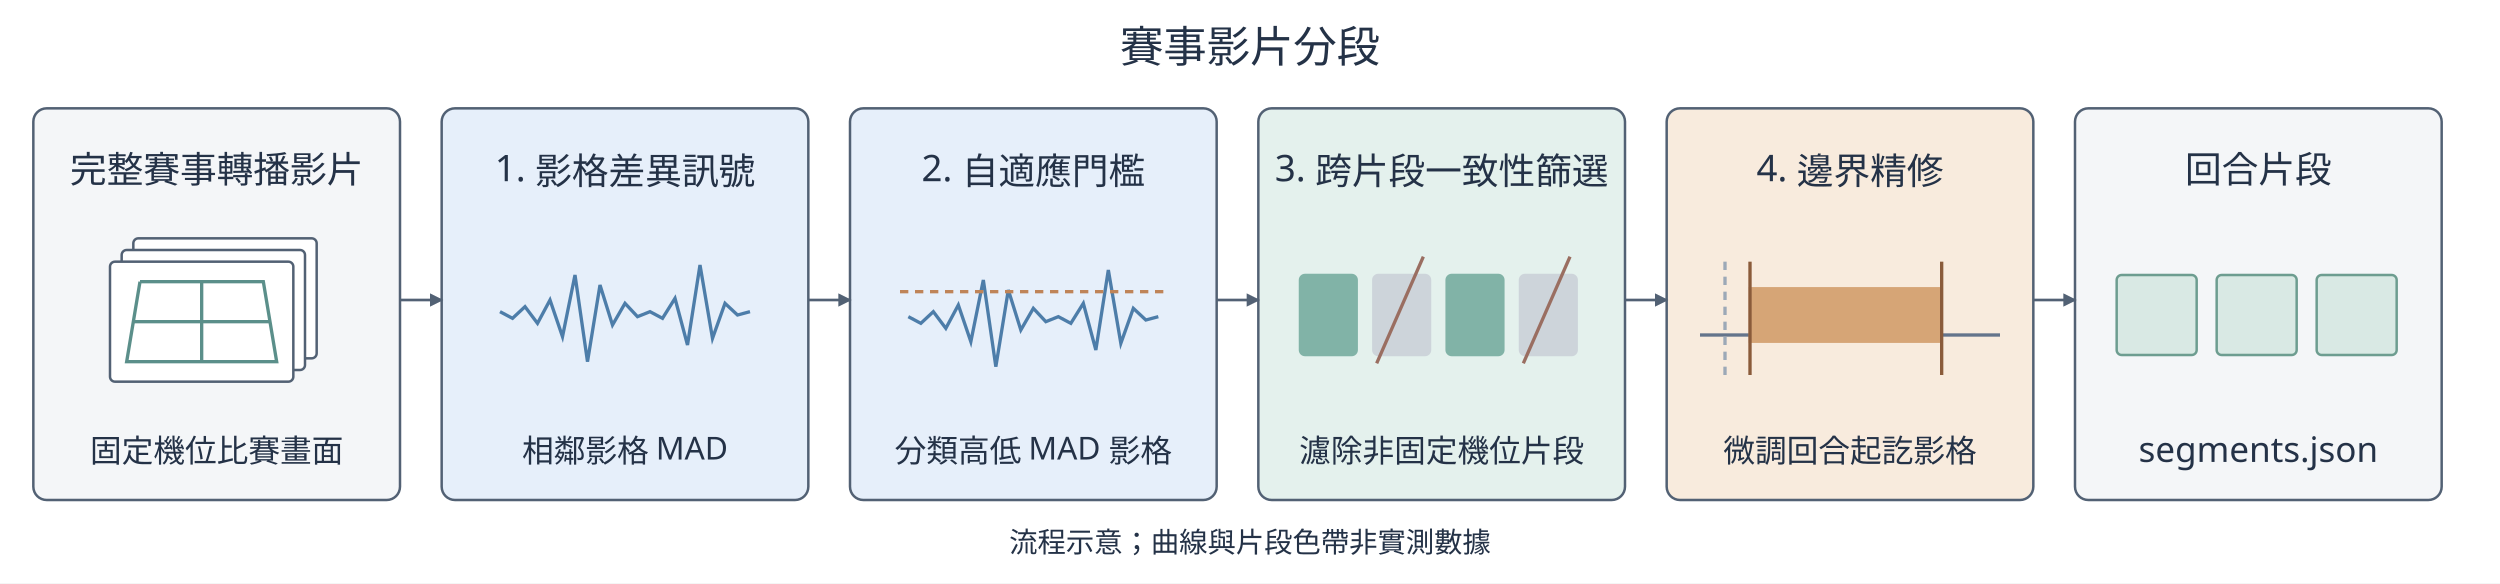
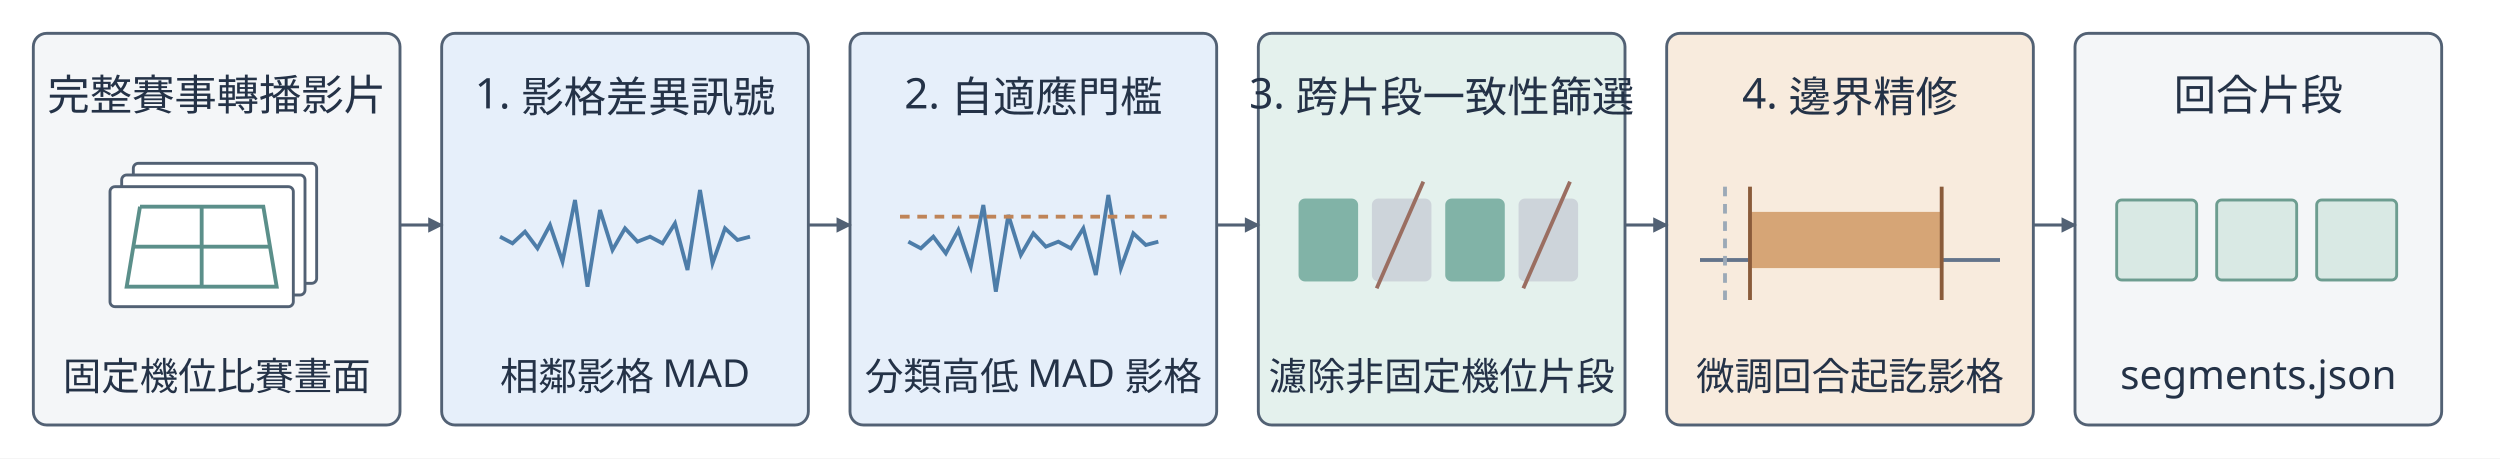
- <svg xmlns="http://www.w3.org/2000/svg" width="1500" height="350" viewBox="0 0 1500 350">
+ <svg xmlns="http://www.w3.org/2000/svg" width="1300" height="238.33" viewBox="0 0 1300 238.33">
  <defs>
    <marker id="arrow" markerWidth="8" markerHeight="8" refX="7" refY="4" orient="auto" markerUnits="userSpaceOnUse">
      <path d="M0 0 L8 4 L0 8 Z" fill="#526174" />
    </marker>
  </defs>
  <rect width="100%" height="100%" fill="white" />
-   <text x="750.0" y="26.0" text-anchor="middle" dominant-baseline="central" font-family="Arial Unicode MS" font-size="26" fill="#243247">賽事影片分段</text>
-   <rect x="20" y="65" width="220" height="235" rx="8" fill="#F4F6F8" stroke="#526174" stroke-width="1.5" />
-   <text x="130.0" y="100.0" text-anchor="middle" dominant-baseline="central" font-family="Arial Unicode MS" font-size="22" fill="#243247">完整賽事轉播影片</text>
-   <rect x="265" y="65" width="220" height="235" rx="8" fill="#E6EFFA" stroke="#526174" stroke-width="1.5" />
-   <text x="375.0" y="100.0" text-anchor="middle" dominant-baseline="central" font-family="Arial Unicode MS" font-size="22" fill="#243247">1. 影格差異訊號</text>
-   <rect x="510" y="65" width="220" height="235" rx="8" fill="#E6EFFA" stroke="#526174" stroke-width="1.5" />
-   <text x="620.0" y="100.0" text-anchor="middle" dominant-baseline="central" font-family="Arial Unicode MS" font-size="22" fill="#243247">2. 自適應門檻</text>
-   <rect x="755" y="65" width="220" height="235" rx="8" fill="#E4F1ED" stroke="#526174" stroke-width="1.5" />
-   <text x="865.0" y="100.0" text-anchor="middle" dominant-baseline="central" font-family="Arial Unicode MS" font-size="22" fill="#243247">3. 跨片段一致性篩選</text>
-   <rect x="1000" y="65" width="220" height="235" rx="8" fill="#F8EBDD" stroke="#526174" stroke-width="1.5" />
-   <text x="1110.0" y="100.0" text-anchor="middle" dominant-baseline="central" font-family="Arial Unicode MS" font-size="22" fill="#243247">4. 邊界精修</text>
-   <rect x="1245" y="65" width="220" height="235" rx="8" fill="#F4F6F8" stroke="#526174" stroke-width="1.5" />
-   <text x="1355.0" y="100.0" text-anchor="middle" dominant-baseline="central" font-family="Arial Unicode MS" font-size="22" fill="#243247">回合片段</text>
-   <rect x="80" y="143" width="110" height="72" rx="3" fill="#FFFFFF" stroke="#526174" stroke-width="1.5" />
-   <rect x="73" y="150" width="110" height="72" rx="3" fill="#FFFFFF" stroke="#526174" stroke-width="1.5" />
-   <rect x="66" y="157" width="110" height="72" rx="3" fill="#FFFFFF" stroke="#526174" stroke-width="1.5" />
-   <polyline points="84,169 158,169 166,217 76,217 84,169" fill="none" stroke="#5B8F8A" stroke-width="2" />
-   <polyline points="80,193.0 162,193.0" fill="none" stroke="#5B8F8A" stroke-width="2" />
-   <polyline points="121.0,169 121.0,217" fill="none" stroke="#5B8F8A" stroke-width="2" />
-   <text x="130.0" y="269.0" text-anchor="middle" dominant-baseline="central" font-family="Arial Unicode MS" font-size="19" fill="#243247">固定機位比賽畫面</text>
-   <polyline points="300.0,187 307.5,191 315.0,184 322.5,194 330.0,180 337.5,202 345.0,165 352.5,217 360.0,171 367.5,195 375.0,182 382.5,190 390.0,187 397.5,191 405.0,179 412.5,207 420.0,159 427.5,203 435.0,182 442.5,189 450.0,187" fill="none" stroke="#4D7DA9" stroke-width="2" />
-   <text x="375.0" y="269.0" text-anchor="middle" dominant-baseline="central" font-family="Arial Unicode MS" font-size="19" fill="#243247">相鄰影格 MAD</text>
-   <polyline points="545.0,190 552.5,194 560.0,187 567.5,197 575.0,183 582.5,205 590.0,168 597.5,220 605.0,174 612.5,198 620.0,185 627.5,193 635.0,190 642.5,194 650.0,182 657.5,210 665.0,162 672.5,206 680.0,185 687.5,192 695.0,190" fill="none" stroke="#4D7DA9" stroke-width="2" />
-   <polyline points="540,175 700,175" fill="none" stroke="#BF8458" stroke-width="2" stroke-dasharray="5 4" />
-   <text x="620.0" y="269.0" text-anchor="middle" dominant-baseline="central" font-family="Arial Unicode MS" font-size="19" fill="#243247">分類高低 MAD 影格</text>
-   <rect x="780" y="165" width="34" height="48" rx="3" fill="#81B3A7" stroke="#81B3A7" stroke-width="1.5" />
-   <rect x="824" y="165" width="34" height="48" rx="3" fill="#CDD4DA" stroke="#CDD4DA" stroke-width="1.5" />
-   <polyline points="826,218 854,154" fill="none" stroke="#9A6E61" stroke-width="2" />
-   <rect x="868" y="165" width="34" height="48" rx="3" fill="#81B3A7" stroke="#81B3A7" stroke-width="1.5" />
-   <rect x="912" y="165" width="34" height="48" rx="3" fill="#CDD4DA" stroke="#CDD4DA" stroke-width="1.5" />
-   <polyline points="914,218 942,154" fill="none" stroke="#9A6E61" stroke-width="2" />
-   <text x="865.0" y="269.0" text-anchor="middle" dominant-baseline="central" font-family="Arial Unicode MS" font-size="19" fill="#243247">濾除非固定機位片段</text>
-   <polyline points="1020,201 1200,201" fill="none" stroke="#64748B" stroke-width="2" />
-   <rect x="1050" y="173" width="115" height="32" rx="0" fill="#D6A576" stroke="#D6A576" stroke-width="1.5" />
-   <polyline points="1050,157 1050,225" fill="none" stroke="#8A5B3A" stroke-width="2" />
-   <polyline points="1165,157 1165,225" fill="none" stroke="#8A5B3A" stroke-width="2" />
-   <polyline points="1035,157 1035,225" fill="none" stroke="#9CA9B7" stroke-width="2" stroke-dasharray="5 4" />
-   <text x="1110.0" y="269.0" text-anchor="middle" dominant-baseline="central" font-family="Arial Unicode MS" font-size="19" fill="#243247">微調回合起訖影格</text>
-   <rect x="1270" y="165" width="48" height="48" rx="3" fill="#D9E9E4" stroke="#6D9D90" stroke-width="1.5" />
-   <rect x="1330" y="165" width="48" height="48" rx="3" fill="#D9E9E4" stroke="#6D9D90" stroke-width="1.5" />
-   <rect x="1390" y="165" width="48" height="48" rx="3" fill="#D9E9E4" stroke="#6D9D90" stroke-width="1.5" />
-   <text x="1355.0" y="269.0" text-anchor="middle" dominant-baseline="central" font-family="Arial Unicode MS" font-size="21" fill="#243247">segments.json</text>
-   <text x="750.0" y="324.0" text-anchor="middle" dominant-baseline="central" font-family="Arial Unicode MS" font-size="17" fill="#243247">流程示意；曲線與片段色帶非實測數據</text>
-   <polyline points="240,180 265,180" fill="none" stroke="#526174" stroke-width="1.6" marker-end="url(#arrow)" />
-   <polyline points="485,180 510,180" fill="none" stroke="#526174" stroke-width="1.6" marker-end="url(#arrow)" />
-   <polyline points="730,180 755,180" fill="none" stroke="#526174" stroke-width="1.6" marker-end="url(#arrow)" />
-   <polyline points="975,180 1000,180" fill="none" stroke="#526174" stroke-width="1.6" marker-end="url(#arrow)" />
-   <polyline points="1220,180 1245,180" fill="none" stroke="#526174" stroke-width="1.6" marker-end="url(#arrow)" />
+   <rect x="17.33" y="17.33" width="190.67" height="203.67" rx="6.93" fill="#F4F6F8" stroke="#526174" stroke-width="1.5" />
+   <text x="112.67" y="47.67" text-anchor="middle" dominant-baseline="central" font-family="Arial Unicode MS" font-size="22" fill="#243247">完整賽事轉播影片</text>
+   <rect x="229.67" y="17.33" width="190.67" height="203.67" rx="6.93" fill="#E6EFFA" stroke="#526174" stroke-width="1.5" />
+   <text x="325" y="47.67" text-anchor="middle" dominant-baseline="central" font-family="Arial Unicode MS" font-size="22" fill="#243247">1. 影格差異訊號</text>
+   <rect x="442" y="17.33" width="190.67" height="203.67" rx="6.93" fill="#E6EFFA" stroke="#526174" stroke-width="1.5" />
+   <text x="537.33" y="47.67" text-anchor="middle" dominant-baseline="central" font-family="Arial Unicode MS" font-size="22" fill="#243247">2. 自適應門檻</text>
+   <rect x="654.33" y="17.33" width="190.67" height="203.67" rx="6.93" fill="#E4F1ED" stroke="#526174" stroke-width="1.5" />
+   <text x="749.67" y="47.67" text-anchor="middle" dominant-baseline="central" font-family="Arial Unicode MS" font-size="22" fill="#243247">3. 跨片段一致性篩選</text>
+   <rect x="866.67" y="17.33" width="190.67" height="203.67" rx="6.93" fill="#F8EBDD" stroke="#526174" stroke-width="1.5" />
+   <text x="962" y="47.67" text-anchor="middle" dominant-baseline="central" font-family="Arial Unicode MS" font-size="22" fill="#243247">4. 邊界精修</text>
+   <rect x="1079" y="17.33" width="190.67" height="203.67" rx="6.93" fill="#F4F6F8" stroke="#526174" stroke-width="1.5" />
+   <text x="1174.33" y="47.67" text-anchor="middle" dominant-baseline="central" font-family="Arial Unicode MS" font-size="22" fill="#243247">回合片段</text>
+   <rect x="69.33" y="84.93" width="95.33" height="62.4" rx="2.6" fill="#FFFFFF" stroke="#526174" stroke-width="1.5" />
+   <rect x="63.27" y="91" width="95.33" height="62.4" rx="2.6" fill="#FFFFFF" stroke="#526174" stroke-width="1.5" />
+   <rect x="57.2" y="97.07" width="95.33" height="62.4" rx="2.6" fill="#FFFFFF" stroke="#526174" stroke-width="1.5" />
+   <polyline points="72.8,107.47 136.93,107.47 143.87,149.07 65.87,149.07 72.8,107.47" fill="none" stroke="#5B8F8A" stroke-width="2" />
+   <polyline points="69.33,128.27 140.4,128.27" fill="none" stroke="#5B8F8A" stroke-width="2" />
+   <polyline points="104.87,107.47 104.87,149.07" fill="none" stroke="#5B8F8A" stroke-width="2" />
+   <text x="112.67" y="194.13" text-anchor="middle" dominant-baseline="central" font-family="Arial Unicode MS" font-size="20" fill="#243247">固定機位比賽畫面</text>
+   <polyline points="260,123.07 266.5,126.53 273,120.47 279.5,129.13 286,117 292.5,136.07 299,104 305.5,149.07 312,109.2 318.5,130 325,118.73 331.5,125.67 338,123.07 344.5,126.53 351,116.13 357.5,140.4 364,98.8 370.5,136.93 377,118.73 383.5,124.8 390,123.07" fill="none" stroke="#4D7DA9" stroke-width="2" />
+   <text x="325" y="194.13" text-anchor="middle" dominant-baseline="central" font-family="Arial Unicode MS" font-size="20" fill="#243247">相鄰影格 MAD</text>
+   <polyline points="472.33,125.67 478.83,129.13 485.33,123.07 491.83,131.73 498.33,119.6 504.83,138.67 511.33,106.6 517.83,151.67 524.33,111.8 530.83,132.6 537.33,121.33 543.83,128.27 550.33,125.67 556.83,129.13 563.33,118.73 569.83,143 576.33,101.4 582.83,139.53 589.33,121.33 595.83,127.4 602.33,125.67" fill="none" stroke="#4D7DA9" stroke-width="2" />
+   <polyline points="468,112.67 606.67,112.67" fill="none" stroke="#BF8458" stroke-width="2" stroke-dasharray="5 4" />
+   <text x="537.33" y="194.13" text-anchor="middle" dominant-baseline="central" font-family="Arial Unicode MS" font-size="20" fill="#243247">分類高低 MAD 影格</text>
+   <rect x="676" y="104" width="29.47" height="41.6" rx="2.6" fill="#81B3A7" stroke="#81B3A7" stroke-width="1.5" />
+   <rect x="714.13" y="104" width="29.47" height="41.6" rx="2.6" fill="#CDD4DA" stroke="#CDD4DA" stroke-width="1.5" />
+   <polyline points="715.87,149.93 740.13,94.47" fill="none" stroke="#9A6E61" stroke-width="2" />
+   <rect x="752.27" y="104" width="29.47" height="41.6" rx="2.6" fill="#81B3A7" stroke="#81B3A7" stroke-width="1.5" />
+   <rect x="790.4" y="104" width="29.47" height="41.6" rx="2.6" fill="#CDD4DA" stroke="#CDD4DA" stroke-width="1.5" />
+   <polyline points="792.13,149.93 816.4,94.47" fill="none" stroke="#9A6E61" stroke-width="2" />
+   <text x="749.67" y="194.13" text-anchor="middle" dominant-baseline="central" font-family="Arial Unicode MS" font-size="20" fill="#243247">濾除非固定機位片段</text>
+   <polyline points="884,135.2 1040,135.2" fill="none" stroke="#64748B" stroke-width="2" />
+   <rect x="910" y="110.93" width="99.67" height="27.73" rx="0" fill="#D6A576" stroke="#D6A576" stroke-width="1.5" />
+   <polyline points="910,97.07 910,156" fill="none" stroke="#8A5B3A" stroke-width="2" />
+   <polyline points="1009.67,97.07 1009.67,156" fill="none" stroke="#8A5B3A" stroke-width="2" />
+   <polyline points="897,97.07 897,156" fill="none" stroke="#9CA9B7" stroke-width="2" stroke-dasharray="5 4" />
+   <text x="962" y="194.13" text-anchor="middle" dominant-baseline="central" font-family="Arial Unicode MS" font-size="20" fill="#243247">微調回合起訖影格</text>
+   <rect x="1100.67" y="104" width="41.6" height="41.6" rx="2.6" fill="#D9E9E4" stroke="#6D9D90" stroke-width="1.5" />
+   <rect x="1152.67" y="104" width="41.6" height="41.6" rx="2.6" fill="#D9E9E4" stroke="#6D9D90" stroke-width="1.5" />
+   <rect x="1204.67" y="104" width="41.6" height="41.6" rx="2.6" fill="#D9E9E4" stroke="#6D9D90" stroke-width="1.5" />
+   <text x="1174.33" y="194.13" text-anchor="middle" dominant-baseline="central" font-family="Arial Unicode MS" font-size="21" fill="#243247">segments.json</text>
+   <polyline points="208,117 229.67,117" fill="none" stroke="#526174" stroke-width="1.6" marker-end="url(#arrow)" />
+   <polyline points="420.33,117 442,117" fill="none" stroke="#526174" stroke-width="1.6" marker-end="url(#arrow)" />
+   <polyline points="632.67,117 654.33,117" fill="none" stroke="#526174" stroke-width="1.6" marker-end="url(#arrow)" />
+   <polyline points="845,117 866.67,117" fill="none" stroke="#526174" stroke-width="1.6" marker-end="url(#arrow)" />
+   <polyline points="1057.33,117 1079,117" fill="none" stroke="#526174" stroke-width="1.6" marker-end="url(#arrow)" />
</svg>
